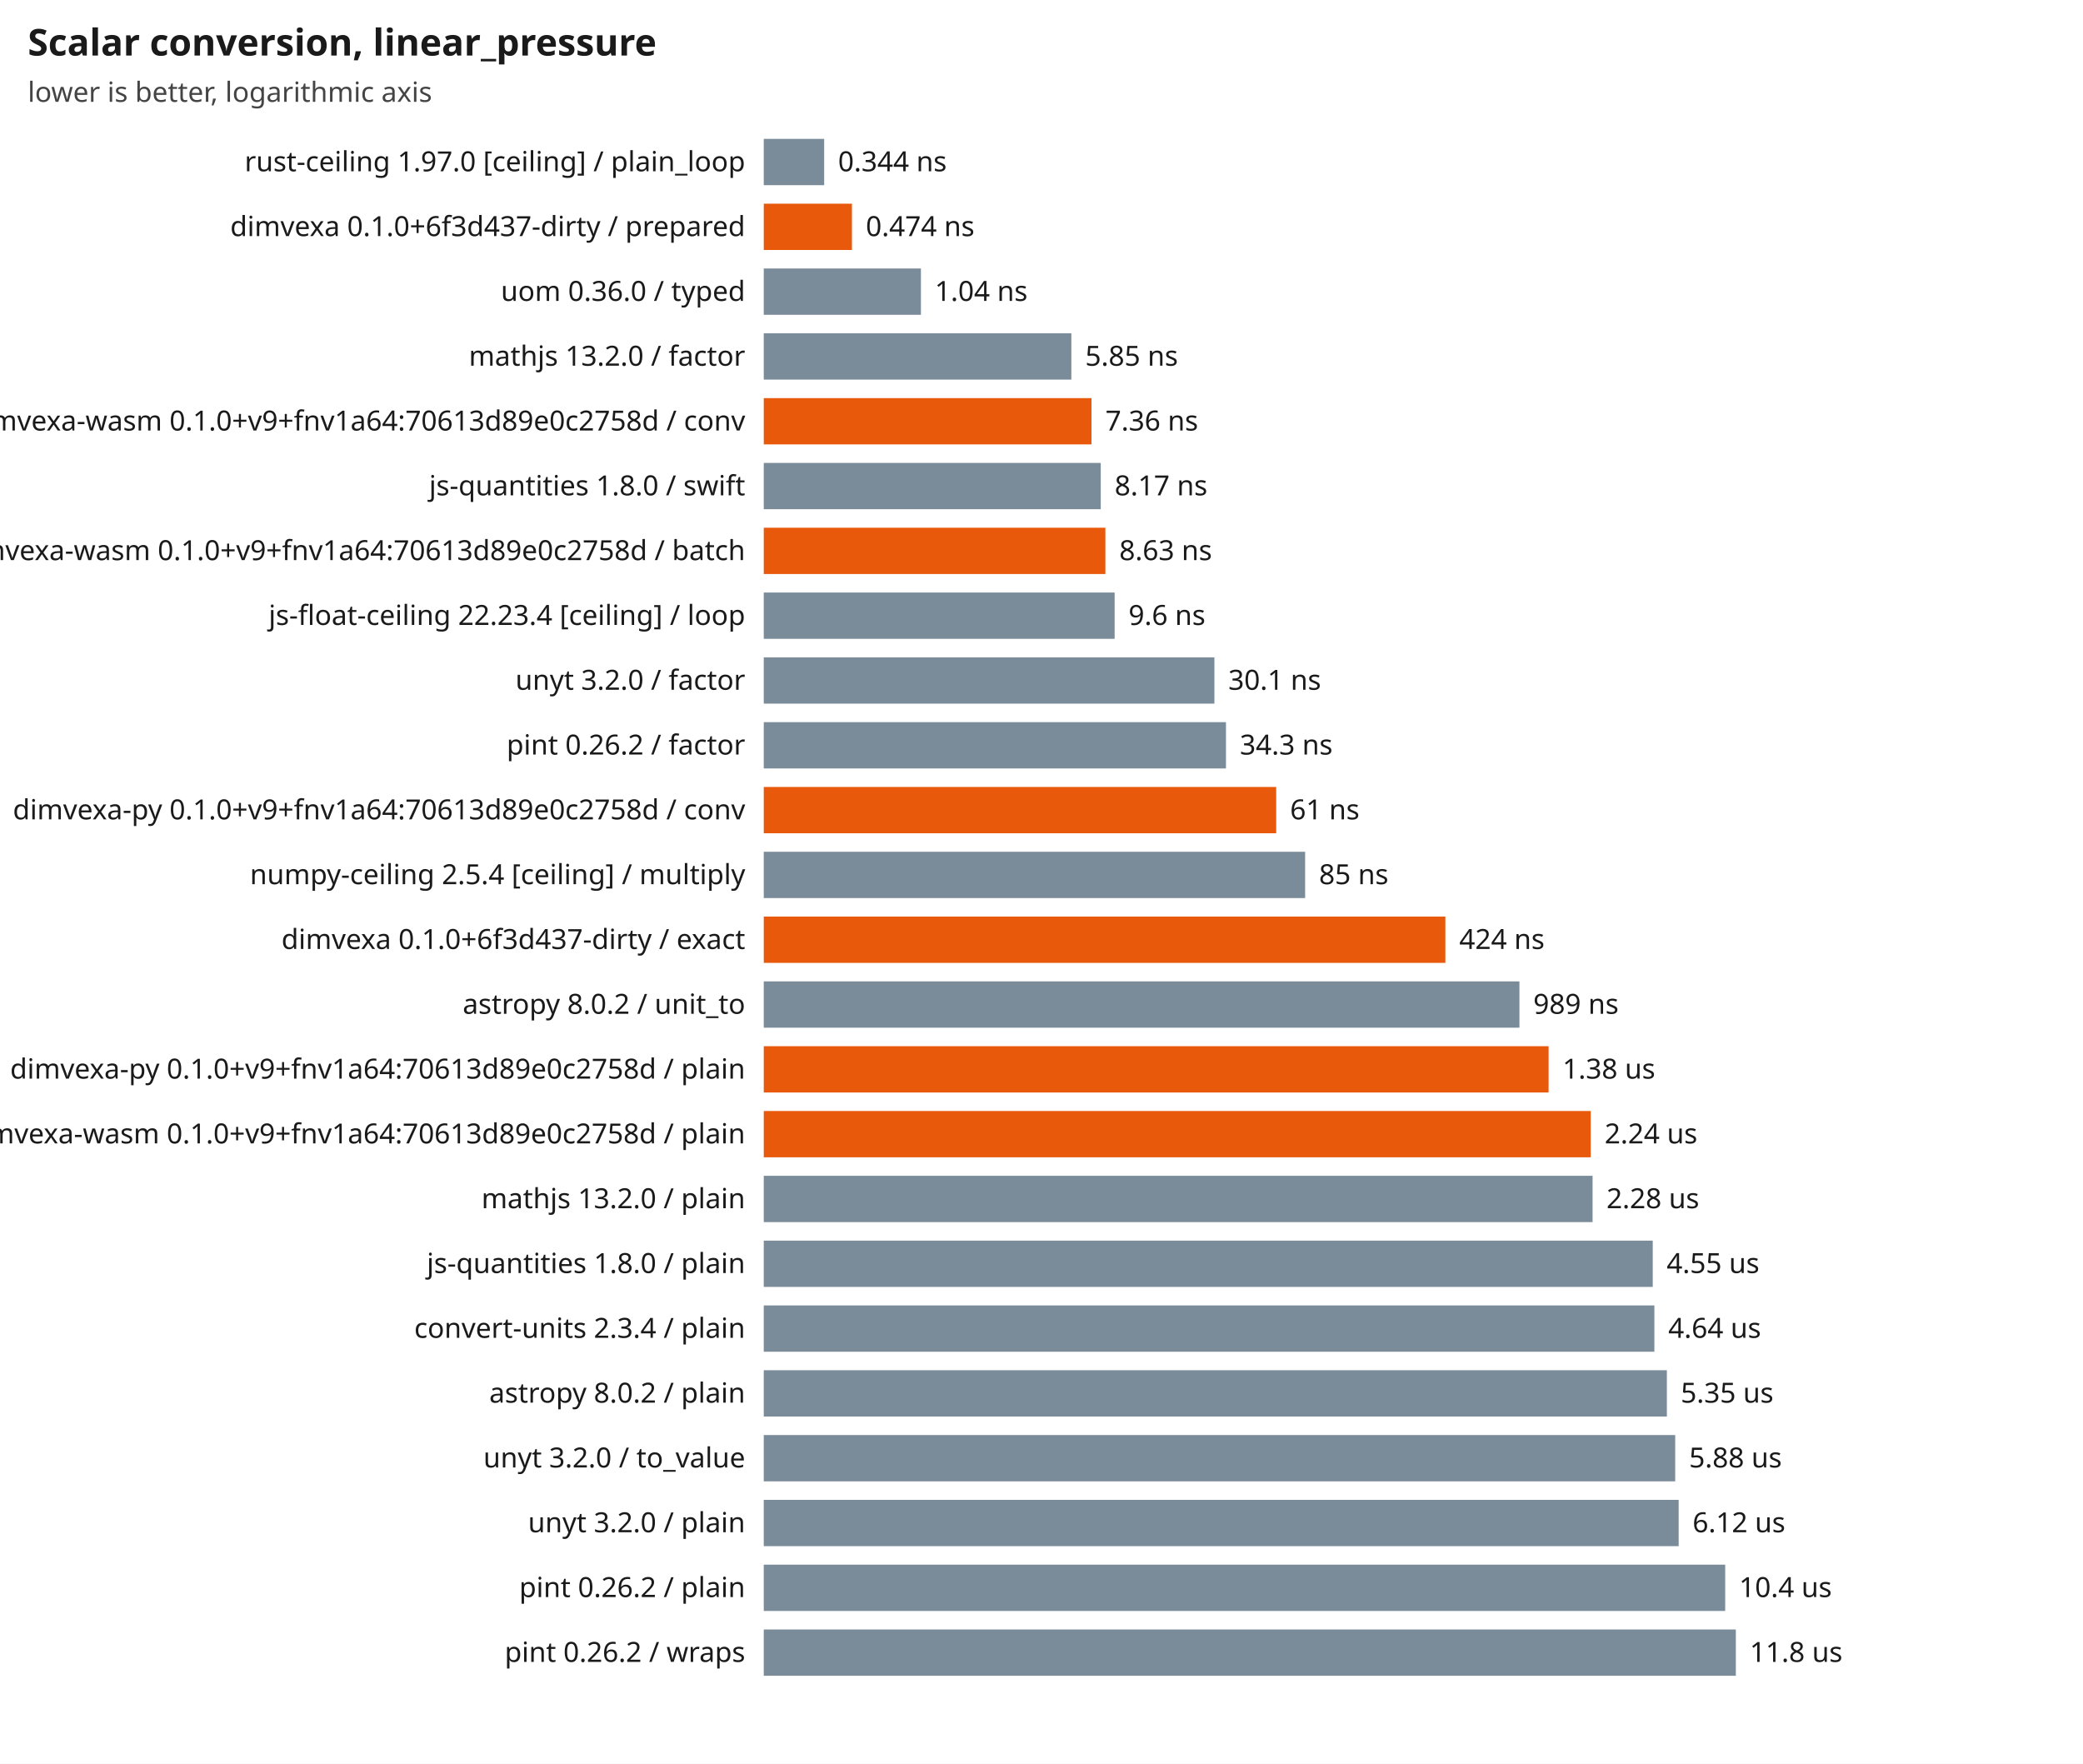
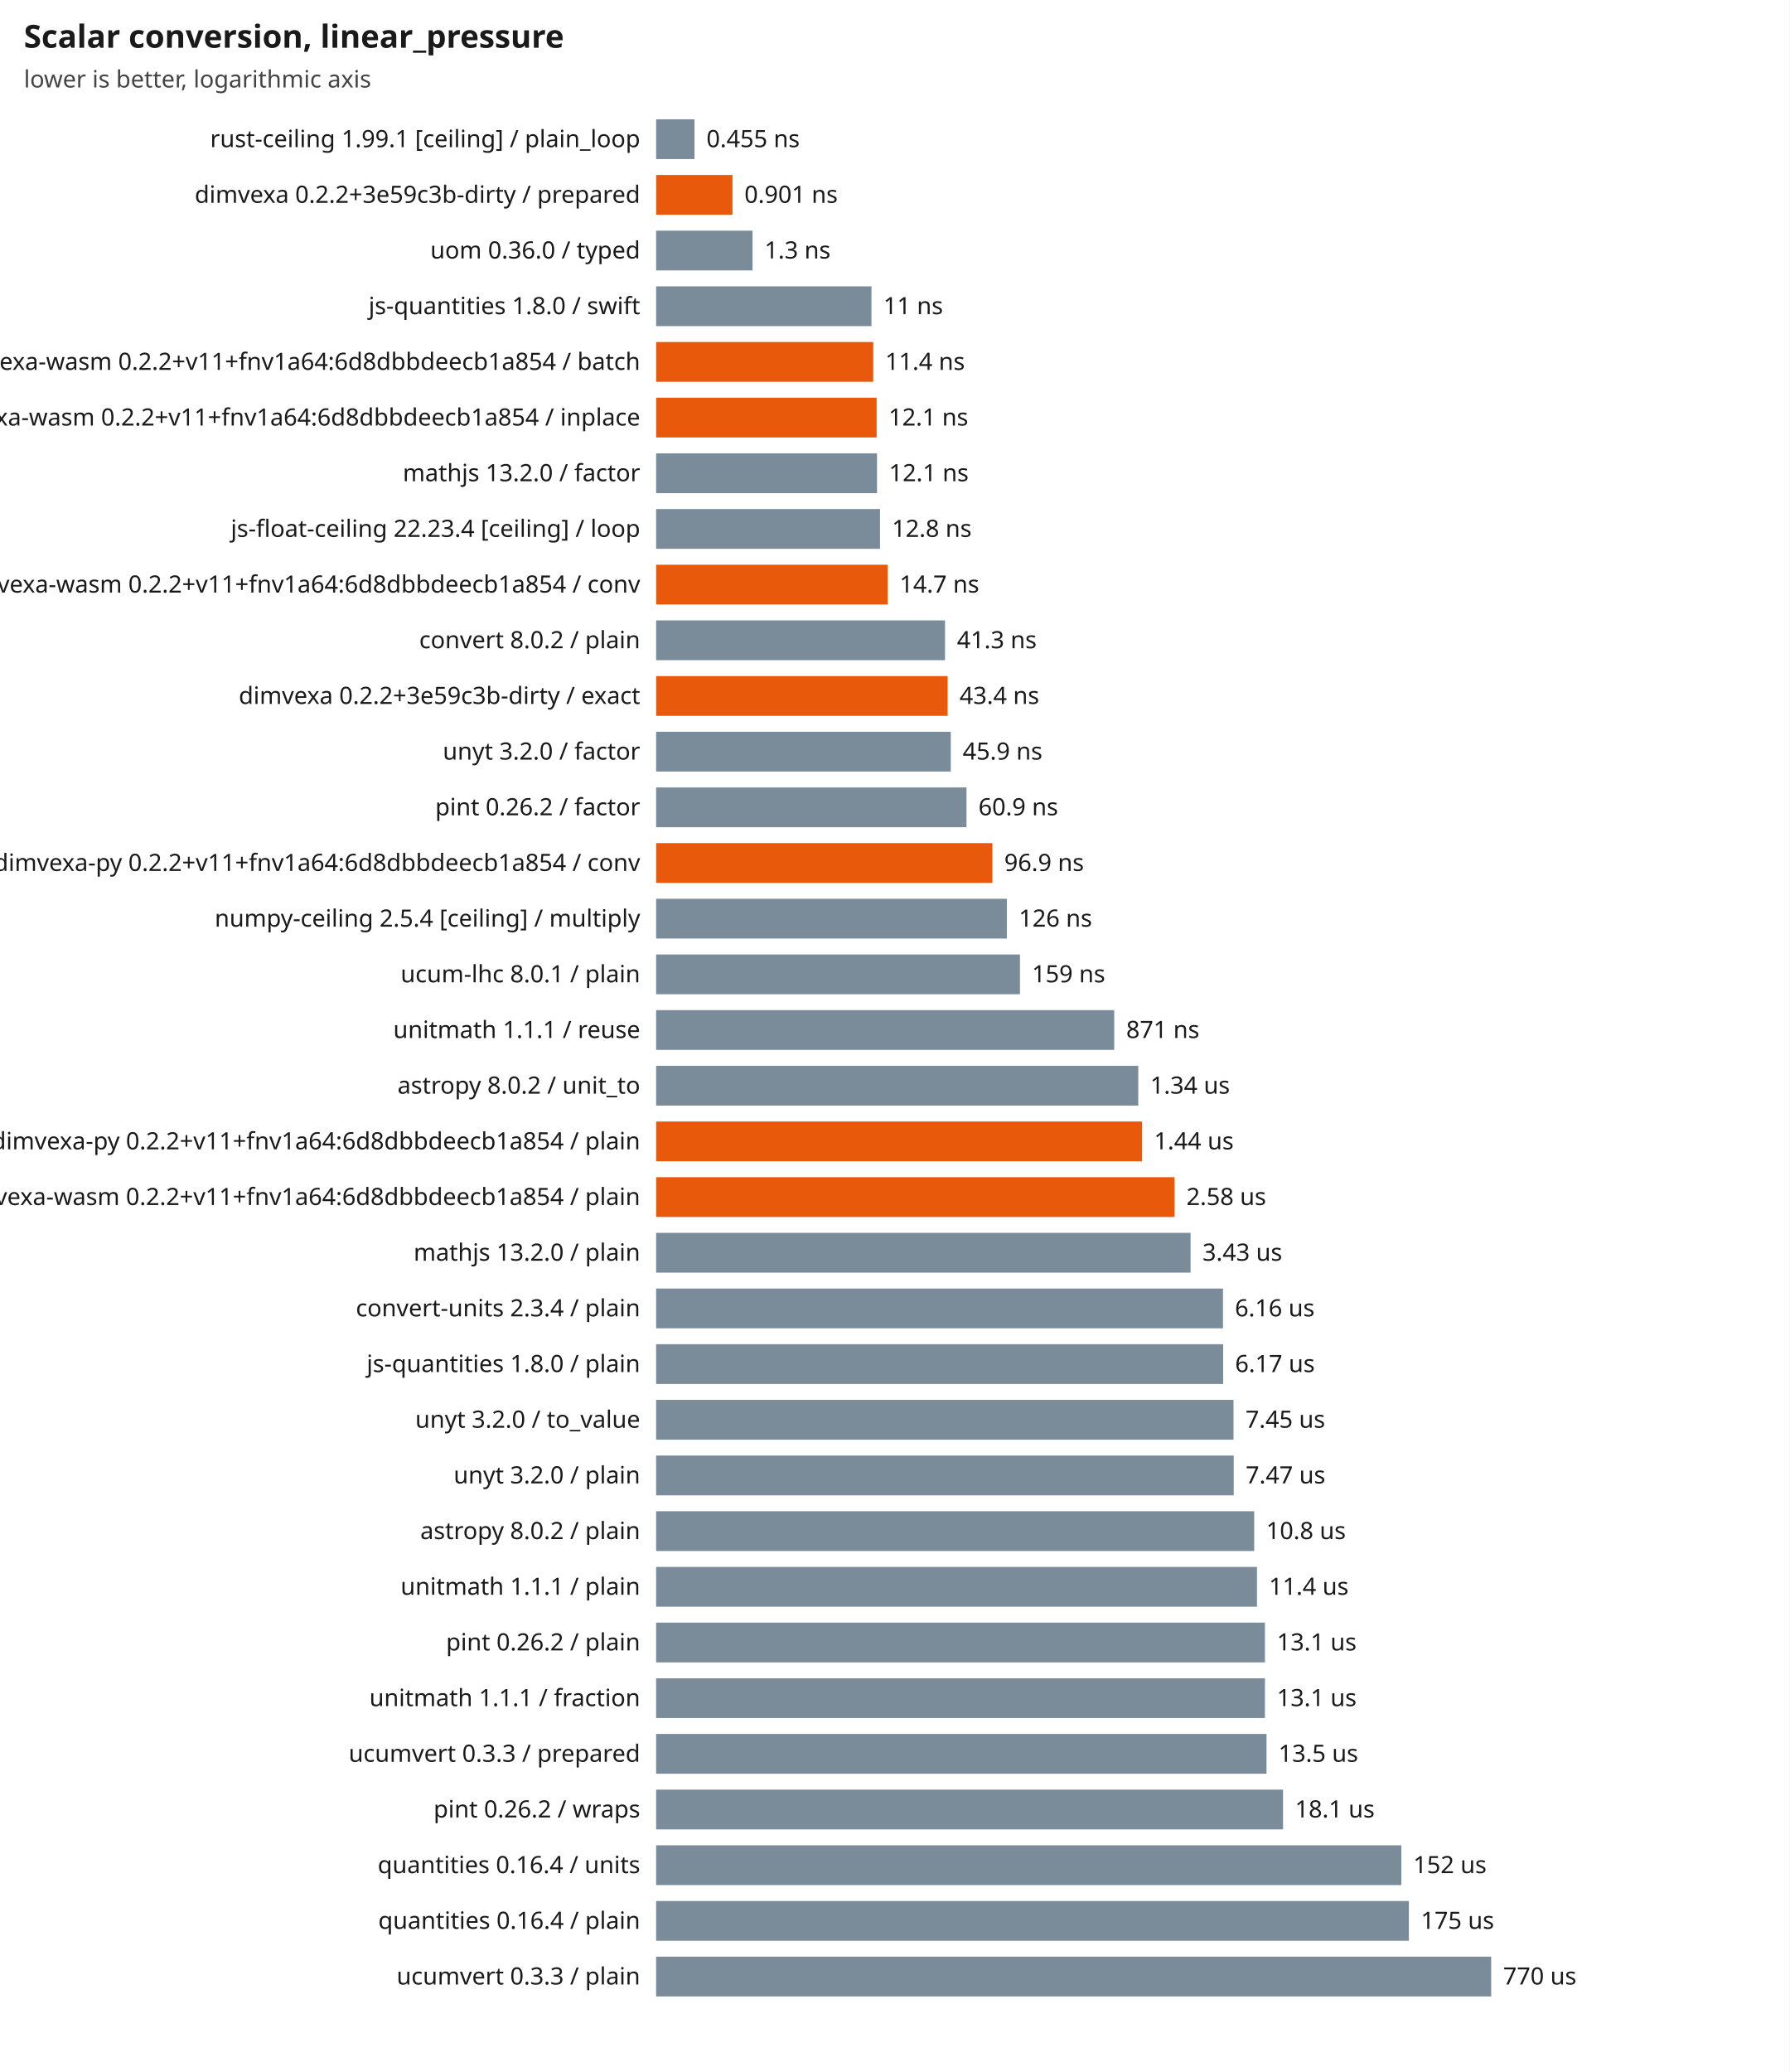
- <svg xmlns="http://www.w3.org/2000/svg" width="900" height="762" viewBox="0 0 900 762" role="img" aria-label="Scalar conversion, linear_pressure">
-   <rect width="900" height="762" fill="#ffffff" />
+ <svg xmlns="http://www.w3.org/2000/svg" width="900" height="1042" viewBox="0 0 900 1042" role="img" aria-label="Scalar conversion, linear_pressure">
+   <rect width="900" height="1042" fill="#ffffff" />
  <text x="12" y="24" font-family="sans-serif" font-size="16" font-weight="bold" fill="#1a1a1a">Scalar conversion, linear_pressure</text>
  <text x="12" y="44" font-family="sans-serif" font-size="12" fill="#444444">lower is better, logarithmic axis</text>
-   <text x="322" y="74" text-anchor="end" font-family="sans-serif" font-size="12" fill="#1a1a1a">rust-ceiling 1.97.0 [ceiling] / plain_loop</text>
-   <rect x="330" y="60" width="26.1" height="20" fill="#7a8b99" />
-   <text x="362.1" y="74" font-family="sans-serif" font-size="12" fill="#1a1a1a">0.344 ns</text>
-   <text x="322" y="102" text-anchor="end" font-family="sans-serif" font-size="12" fill="#1a1a1a">dimvexa 0.1.0+6f3d437-dirty / prepared</text>
-   <rect x="330" y="88" width="38.1" height="20" fill="#e8590c" />
-   <text x="374.1" y="102" font-family="sans-serif" font-size="12" fill="#1a1a1a">0.474 ns</text>
+   <text x="322" y="74" text-anchor="end" font-family="sans-serif" font-size="12" fill="#1a1a1a">rust-ceiling 1.99.1 [ceiling] / plain_loop</text>
+   <rect x="330" y="60" width="19.3" height="20" fill="#7a8b99" />
+   <text x="355.3" y="74" font-family="sans-serif" font-size="12" fill="#1a1a1a">0.455 ns</text>
+   <text x="322" y="102" text-anchor="end" font-family="sans-serif" font-size="12" fill="#1a1a1a">dimvexa 0.2.2+3e59c3b-dirty / prepared</text>
+   <rect x="330" y="88" width="38.4" height="20" fill="#e8590c" />
+   <text x="374.4" y="102" font-family="sans-serif" font-size="12" fill="#1a1a1a">0.901 ns</text>
  <text x="322" y="130" text-anchor="end" font-family="sans-serif" font-size="12" fill="#1a1a1a">uom 0.36.0 / typed</text>
-   <rect x="330" y="116" width="67.9" height="20" fill="#7a8b99" />
-   <text x="403.9" y="130" font-family="sans-serif" font-size="12" fill="#1a1a1a">1.04 ns</text>
-   <text x="322" y="158" text-anchor="end" font-family="sans-serif" font-size="12" fill="#1a1a1a">mathjs 13.2.0 / factor</text>
-   <rect x="330" y="144" width="132.9" height="20" fill="#7a8b99" />
-   <text x="468.9" y="158" font-family="sans-serif" font-size="12" fill="#1a1a1a">5.85 ns</text>
-   <text x="322" y="186" text-anchor="end" font-family="sans-serif" font-size="12" fill="#1a1a1a">dimvexa-wasm 0.1.0+v9+fnv1a64:70613d89e0c2758d / conv</text>
-   <rect x="330" y="172" width="141.6" height="20" fill="#e8590c" />
-   <text x="477.6" y="186" font-family="sans-serif" font-size="12" fill="#1a1a1a">7.36 ns</text>
-   <text x="322" y="214" text-anchor="end" font-family="sans-serif" font-size="12" fill="#1a1a1a">js-quantities 1.8.0 / swift</text>
-   <rect x="330" y="200" width="145.6" height="20" fill="#7a8b99" />
-   <text x="481.6" y="214" font-family="sans-serif" font-size="12" fill="#1a1a1a">8.17 ns</text>
-   <text x="322" y="242" text-anchor="end" font-family="sans-serif" font-size="12" fill="#1a1a1a">dimvexa-wasm 0.1.0+v9+fnv1a64:70613d89e0c2758d / batch</text>
-   <rect x="330" y="228" width="147.6" height="20" fill="#e8590c" />
-   <text x="483.6" y="242" font-family="sans-serif" font-size="12" fill="#1a1a1a">8.63 ns</text>
+   <rect x="330" y="116" width="48.5" height="20" fill="#7a8b99" />
+   <text x="384.5" y="130" font-family="sans-serif" font-size="12" fill="#1a1a1a">1.3 ns</text>
+   <text x="322" y="158" text-anchor="end" font-family="sans-serif" font-size="12" fill="#1a1a1a">js-quantities 1.8.0 / swift</text>
+   <rect x="330" y="144" width="108.3" height="20" fill="#7a8b99" />
+   <text x="444.3" y="158" font-family="sans-serif" font-size="12" fill="#1a1a1a">11 ns</text>
+   <text x="322" y="186" text-anchor="end" font-family="sans-serif" font-size="12" fill="#1a1a1a">dimvexa-wasm 0.2.2+v11+fnv1a64:6d8dbbdeecb1a854 / batch</text>
+   <rect x="330" y="172" width="109.2" height="20" fill="#e8590c" />
+   <text x="445.2" y="186" font-family="sans-serif" font-size="12" fill="#1a1a1a">11.4 ns</text>
+   <text x="322" y="214" text-anchor="end" font-family="sans-serif" font-size="12" fill="#1a1a1a">dimvexa-wasm 0.2.2+v11+fnv1a64:6d8dbbdeecb1a854 / inplace</text>
+   <rect x="330" y="200" width="110.9" height="20" fill="#e8590c" />
+   <text x="446.9" y="214" font-family="sans-serif" font-size="12" fill="#1a1a1a">12.1 ns</text>
+   <text x="322" y="242" text-anchor="end" font-family="sans-serif" font-size="12" fill="#1a1a1a">mathjs 13.2.0 / factor</text>
+   <rect x="330" y="228" width="111.1" height="20" fill="#7a8b99" />
+   <text x="447.1" y="242" font-family="sans-serif" font-size="12" fill="#1a1a1a">12.1 ns</text>
  <text x="322" y="270" text-anchor="end" font-family="sans-serif" font-size="12" fill="#1a1a1a">js-float-ceiling 22.23.4 [ceiling] / loop</text>
-   <rect x="330" y="256" width="151.6" height="20" fill="#7a8b99" />
-   <text x="487.6" y="270" font-family="sans-serif" font-size="12" fill="#1a1a1a">9.6 ns</text>
-   <text x="322" y="298" text-anchor="end" font-family="sans-serif" font-size="12" fill="#1a1a1a">unyt 3.2.0 / factor</text>
-   <rect x="330" y="284" width="194.7" height="20" fill="#7a8b99" />
-   <text x="530.7" y="298" font-family="sans-serif" font-size="12" fill="#1a1a1a">30.1 ns</text>
-   <text x="322" y="326" text-anchor="end" font-family="sans-serif" font-size="12" fill="#1a1a1a">pint 0.26.2 / factor</text>
-   <rect x="330" y="312" width="199.7" height="20" fill="#7a8b99" />
-   <text x="535.7" y="326" font-family="sans-serif" font-size="12" fill="#1a1a1a">34.3 ns</text>
-   <text x="322" y="354" text-anchor="end" font-family="sans-serif" font-size="12" fill="#1a1a1a">dimvexa-py 0.1.0+v9+fnv1a64:70613d89e0c2758d / conv</text>
-   <rect x="330" y="340" width="221.4" height="20" fill="#e8590c" />
-   <text x="557.4" y="354" font-family="sans-serif" font-size="12" fill="#1a1a1a">61 ns</text>
-   <text x="322" y="382" text-anchor="end" font-family="sans-serif" font-size="12" fill="#1a1a1a">numpy-ceiling 2.5.4 [ceiling] / multiply</text>
-   <rect x="330" y="368" width="233.9" height="20" fill="#7a8b99" />
-   <text x="569.9" y="382" font-family="sans-serif" font-size="12" fill="#1a1a1a">85 ns</text>
-   <text x="322" y="410" text-anchor="end" font-family="sans-serif" font-size="12" fill="#1a1a1a">dimvexa 0.1.0+6f3d437-dirty / exact</text>
-   <rect x="330" y="396" width="294.5" height="20" fill="#e8590c" />
-   <text x="630.5" y="410" font-family="sans-serif" font-size="12" fill="#1a1a1a">424 ns</text>
-   <text x="322" y="438" text-anchor="end" font-family="sans-serif" font-size="12" fill="#1a1a1a">astropy 8.0.2 / unit_to</text>
-   <rect x="330" y="424" width="326.5" height="20" fill="#7a8b99" />
-   <text x="662.5" y="438" font-family="sans-serif" font-size="12" fill="#1a1a1a">989 ns</text>
-   <text x="322" y="466" text-anchor="end" font-family="sans-serif" font-size="12" fill="#1a1a1a">dimvexa-py 0.1.0+v9+fnv1a64:70613d89e0c2758d / plain</text>
-   <rect x="330" y="452" width="339.1" height="20" fill="#e8590c" />
-   <text x="675.1" y="466" font-family="sans-serif" font-size="12" fill="#1a1a1a">1.38 us</text>
-   <text x="322" y="494" text-anchor="end" font-family="sans-serif" font-size="12" fill="#1a1a1a">dimvexa-wasm 0.1.0+v9+fnv1a64:70613d89e0c2758d / plain</text>
-   <rect x="330" y="480" width="357.3" height="20" fill="#e8590c" />
-   <text x="693.3" y="494" font-family="sans-serif" font-size="12" fill="#1a1a1a">2.24 us</text>
-   <text x="322" y="522" text-anchor="end" font-family="sans-serif" font-size="12" fill="#1a1a1a">mathjs 13.2.0 / plain</text>
-   <rect x="330" y="508" width="358.1" height="20" fill="#7a8b99" />
-   <text x="694.1" y="522" font-family="sans-serif" font-size="12" fill="#1a1a1a">2.28 us</text>
-   <text x="322" y="550" text-anchor="end" font-family="sans-serif" font-size="12" fill="#1a1a1a">js-quantities 1.8.0 / plain</text>
-   <rect x="330" y="536" width="384.1" height="20" fill="#7a8b99" />
-   <text x="720.1" y="550" font-family="sans-serif" font-size="12" fill="#1a1a1a">4.55 us</text>
-   <text x="322" y="578" text-anchor="end" font-family="sans-serif" font-size="12" fill="#1a1a1a">convert-units 2.3.4 / plain</text>
-   <rect x="330" y="564" width="384.8" height="20" fill="#7a8b99" />
-   <text x="720.8" y="578" font-family="sans-serif" font-size="12" fill="#1a1a1a">4.64 us</text>
-   <text x="322" y="606" text-anchor="end" font-family="sans-serif" font-size="12" fill="#1a1a1a">astropy 8.0.2 / plain</text>
-   <rect x="330" y="592" width="390.2" height="20" fill="#7a8b99" />
-   <text x="726.2" y="606" font-family="sans-serif" font-size="12" fill="#1a1a1a">5.35 us</text>
-   <text x="322" y="634" text-anchor="end" font-family="sans-serif" font-size="12" fill="#1a1a1a">unyt 3.2.0 / to_value</text>
-   <rect x="330" y="620" width="393.8" height="20" fill="#7a8b99" />
-   <text x="729.8" y="634" font-family="sans-serif" font-size="12" fill="#1a1a1a">5.88 us</text>
-   <text x="322" y="662" text-anchor="end" font-family="sans-serif" font-size="12" fill="#1a1a1a">unyt 3.2.0 / plain</text>
-   <rect x="330" y="648" width="395.3" height="20" fill="#7a8b99" />
-   <text x="731.3" y="662" font-family="sans-serif" font-size="12" fill="#1a1a1a">6.12 us</text>
-   <text x="322" y="690" text-anchor="end" font-family="sans-serif" font-size="12" fill="#1a1a1a">pint 0.26.2 / plain</text>
-   <rect x="330" y="676" width="415.4" height="20" fill="#7a8b99" />
-   <text x="751.4" y="690" font-family="sans-serif" font-size="12" fill="#1a1a1a">10.4 us</text>
-   <text x="322" y="718" text-anchor="end" font-family="sans-serif" font-size="12" fill="#1a1a1a">pint 0.26.2 / wraps</text>
-   <rect x="330" y="704" width="420.0" height="20" fill="#7a8b99" />
-   <text x="756.0" y="718" font-family="sans-serif" font-size="12" fill="#1a1a1a">11.8 us</text>
+   <rect x="330" y="256" width="112.6" height="20" fill="#7a8b99" />
+   <text x="448.6" y="270" font-family="sans-serif" font-size="12" fill="#1a1a1a">12.8 ns</text>
+   <text x="322" y="298" text-anchor="end" font-family="sans-serif" font-size="12" fill="#1a1a1a">dimvexa-wasm 0.2.2+v11+fnv1a64:6d8dbbdeecb1a854 / conv</text>
+   <rect x="330" y="284" width="116.4" height="20" fill="#e8590c" />
+   <text x="452.4" y="298" font-family="sans-serif" font-size="12" fill="#1a1a1a">14.7 ns</text>
+   <text x="322" y="326" text-anchor="end" font-family="sans-serif" font-size="12" fill="#1a1a1a">convert 8.0.2 / plain</text>
+   <rect x="330" y="312" width="145.3" height="20" fill="#7a8b99" />
+   <text x="481.3" y="326" font-family="sans-serif" font-size="12" fill="#1a1a1a">41.3 ns</text>
+   <text x="322" y="354" text-anchor="end" font-family="sans-serif" font-size="12" fill="#1a1a1a">dimvexa 0.2.2+3e59c3b-dirty / exact</text>
+   <rect x="330" y="340" width="146.6" height="20" fill="#e8590c" />
+   <text x="482.6" y="354" font-family="sans-serif" font-size="12" fill="#1a1a1a">43.4 ns</text>
+   <text x="322" y="382" text-anchor="end" font-family="sans-serif" font-size="12" fill="#1a1a1a">unyt 3.2.0 / factor</text>
+   <rect x="330" y="368" width="148.2" height="20" fill="#7a8b99" />
+   <text x="484.2" y="382" font-family="sans-serif" font-size="12" fill="#1a1a1a">45.9 ns</text>
+   <text x="322" y="410" text-anchor="end" font-family="sans-serif" font-size="12" fill="#1a1a1a">pint 0.26.2 / factor</text>
+   <rect x="330" y="396" width="156.1" height="20" fill="#7a8b99" />
+   <text x="492.1" y="410" font-family="sans-serif" font-size="12" fill="#1a1a1a">60.9 ns</text>
+   <text x="322" y="438" text-anchor="end" font-family="sans-serif" font-size="12" fill="#1a1a1a">dimvexa-py 0.2.2+v11+fnv1a64:6d8dbbdeecb1a854 / conv</text>
+   <rect x="330" y="424" width="169.1" height="20" fill="#e8590c" />
+   <text x="505.1" y="438" font-family="sans-serif" font-size="12" fill="#1a1a1a">96.9 ns</text>
+   <text x="322" y="466" text-anchor="end" font-family="sans-serif" font-size="12" fill="#1a1a1a">numpy-ceiling 2.5.4 [ceiling] / multiply</text>
+   <rect x="330" y="452" width="176.4" height="20" fill="#7a8b99" />
+   <text x="512.4" y="466" font-family="sans-serif" font-size="12" fill="#1a1a1a">126 ns</text>
+   <text x="322" y="494" text-anchor="end" font-family="sans-serif" font-size="12" fill="#1a1a1a">ucum-lhc 8.0.1 / plain</text>
+   <rect x="330" y="480" width="183.0" height="20" fill="#7a8b99" />
+   <text x="519.0" y="494" font-family="sans-serif" font-size="12" fill="#1a1a1a">159 ns</text>
+   <text x="322" y="522" text-anchor="end" font-family="sans-serif" font-size="12" fill="#1a1a1a">unitmath 1.1.1 / reuse</text>
+   <rect x="330" y="508" width="230.4" height="20" fill="#7a8b99" />
+   <text x="566.4" y="522" font-family="sans-serif" font-size="12" fill="#1a1a1a">871 ns</text>
+   <text x="322" y="550" text-anchor="end" font-family="sans-serif" font-size="12" fill="#1a1a1a">astropy 8.0.2 / unit_to</text>
+   <rect x="330" y="536" width="242.5" height="20" fill="#7a8b99" />
+   <text x="578.5" y="550" font-family="sans-serif" font-size="12" fill="#1a1a1a">1.34 us</text>
+   <text x="322" y="578" text-anchor="end" font-family="sans-serif" font-size="12" fill="#1a1a1a">dimvexa-py 0.2.2+v11+fnv1a64:6d8dbbdeecb1a854 / plain</text>
+   <rect x="330" y="564" width="244.4" height="20" fill="#e8590c" />
+   <text x="580.4" y="578" font-family="sans-serif" font-size="12" fill="#1a1a1a">1.44 us</text>
+   <text x="322" y="606" text-anchor="end" font-family="sans-serif" font-size="12" fill="#1a1a1a">dimvexa-wasm 0.2.2+v11+fnv1a64:6d8dbbdeecb1a854 / plain</text>
+   <rect x="330" y="592" width="260.7" height="20" fill="#e8590c" />
+   <text x="596.7" y="606" font-family="sans-serif" font-size="12" fill="#1a1a1a">2.58 us</text>
+   <text x="322" y="634" text-anchor="end" font-family="sans-serif" font-size="12" fill="#1a1a1a">mathjs 13.2.0 / plain</text>
+   <rect x="330" y="620" width="268.8" height="20" fill="#7a8b99" />
+   <text x="604.8" y="634" font-family="sans-serif" font-size="12" fill="#1a1a1a">3.43 us</text>
+   <text x="322" y="662" text-anchor="end" font-family="sans-serif" font-size="12" fill="#1a1a1a">convert-units 2.3.4 / plain</text>
+   <rect x="330" y="648" width="285.1" height="20" fill="#7a8b99" />
+   <text x="621.1" y="662" font-family="sans-serif" font-size="12" fill="#1a1a1a">6.16 us</text>
+   <text x="322" y="690" text-anchor="end" font-family="sans-serif" font-size="12" fill="#1a1a1a">js-quantities 1.8.0 / plain</text>
+   <rect x="330" y="676" width="285.2" height="20" fill="#7a8b99" />
+   <text x="621.2" y="690" font-family="sans-serif" font-size="12" fill="#1a1a1a">6.17 us</text>
+   <text x="322" y="718" text-anchor="end" font-family="sans-serif" font-size="12" fill="#1a1a1a">unyt 3.2.0 / to_value</text>
+   <rect x="330" y="704" width="290.4" height="20" fill="#7a8b99" />
+   <text x="626.4" y="718" font-family="sans-serif" font-size="12" fill="#1a1a1a">7.45 us</text>
+   <text x="322" y="746" text-anchor="end" font-family="sans-serif" font-size="12" fill="#1a1a1a">unyt 3.2.0 / plain</text>
+   <rect x="330" y="732" width="290.5" height="20" fill="#7a8b99" />
+   <text x="626.5" y="746" font-family="sans-serif" font-size="12" fill="#1a1a1a">7.47 us</text>
+   <text x="322" y="774" text-anchor="end" font-family="sans-serif" font-size="12" fill="#1a1a1a">astropy 8.0.2 / plain</text>
+   <rect x="330" y="760" width="300.8" height="20" fill="#7a8b99" />
+   <text x="636.8" y="774" font-family="sans-serif" font-size="12" fill="#1a1a1a">10.8 us</text>
+   <text x="322" y="802" text-anchor="end" font-family="sans-serif" font-size="12" fill="#1a1a1a">unitmath 1.1.1 / plain</text>
+   <rect x="330" y="788" width="302.2" height="20" fill="#7a8b99" />
+   <text x="638.2" y="802" font-family="sans-serif" font-size="12" fill="#1a1a1a">11.4 us</text>
+   <text x="322" y="830" text-anchor="end" font-family="sans-serif" font-size="12" fill="#1a1a1a">pint 0.26.2 / plain</text>
+   <rect x="330" y="816" width="306.2" height="20" fill="#7a8b99" />
+   <text x="642.2" y="830" font-family="sans-serif" font-size="12" fill="#1a1a1a">13.1 us</text>
+   <text x="322" y="858" text-anchor="end" font-family="sans-serif" font-size="12" fill="#1a1a1a">unitmath 1.1.1 / fraction</text>
+   <rect x="330" y="844" width="306.2" height="20" fill="#7a8b99" />
+   <text x="642.2" y="858" font-family="sans-serif" font-size="12" fill="#1a1a1a">13.1 us</text>
+   <text x="322" y="886" text-anchor="end" font-family="sans-serif" font-size="12" fill="#1a1a1a">ucumvert 0.3.3 / prepared</text>
+   <rect x="330" y="872" width="307.0" height="20" fill="#7a8b99" />
+   <text x="643.0" y="886" font-family="sans-serif" font-size="12" fill="#1a1a1a">13.5 us</text>
+   <text x="322" y="914" text-anchor="end" font-family="sans-serif" font-size="12" fill="#1a1a1a">pint 0.26.2 / wraps</text>
+   <rect x="330" y="900" width="315.3" height="20" fill="#7a8b99" />
+   <text x="651.3" y="914" font-family="sans-serif" font-size="12" fill="#1a1a1a">18.1 us</text>
+   <text x="322" y="942" text-anchor="end" font-family="sans-serif" font-size="12" fill="#1a1a1a">quantities 0.16.4 / units</text>
+   <rect x="330" y="928" width="374.8" height="20" fill="#7a8b99" />
+   <text x="710.8" y="942" font-family="sans-serif" font-size="12" fill="#1a1a1a">152 us</text>
+   <text x="322" y="970" text-anchor="end" font-family="sans-serif" font-size="12" fill="#1a1a1a">quantities 0.16.4 / plain</text>
+   <rect x="330" y="956" width="378.6" height="20" fill="#7a8b99" />
+   <text x="714.6" y="970" font-family="sans-serif" font-size="12" fill="#1a1a1a">175 us</text>
+   <text x="322" y="998" text-anchor="end" font-family="sans-serif" font-size="12" fill="#1a1a1a">ucumvert 0.3.3 / plain</text>
+   <rect x="330" y="984" width="420.0" height="20" fill="#7a8b99" />
+   <text x="756.0" y="998" font-family="sans-serif" font-size="12" fill="#1a1a1a">770 us</text>
</svg>
